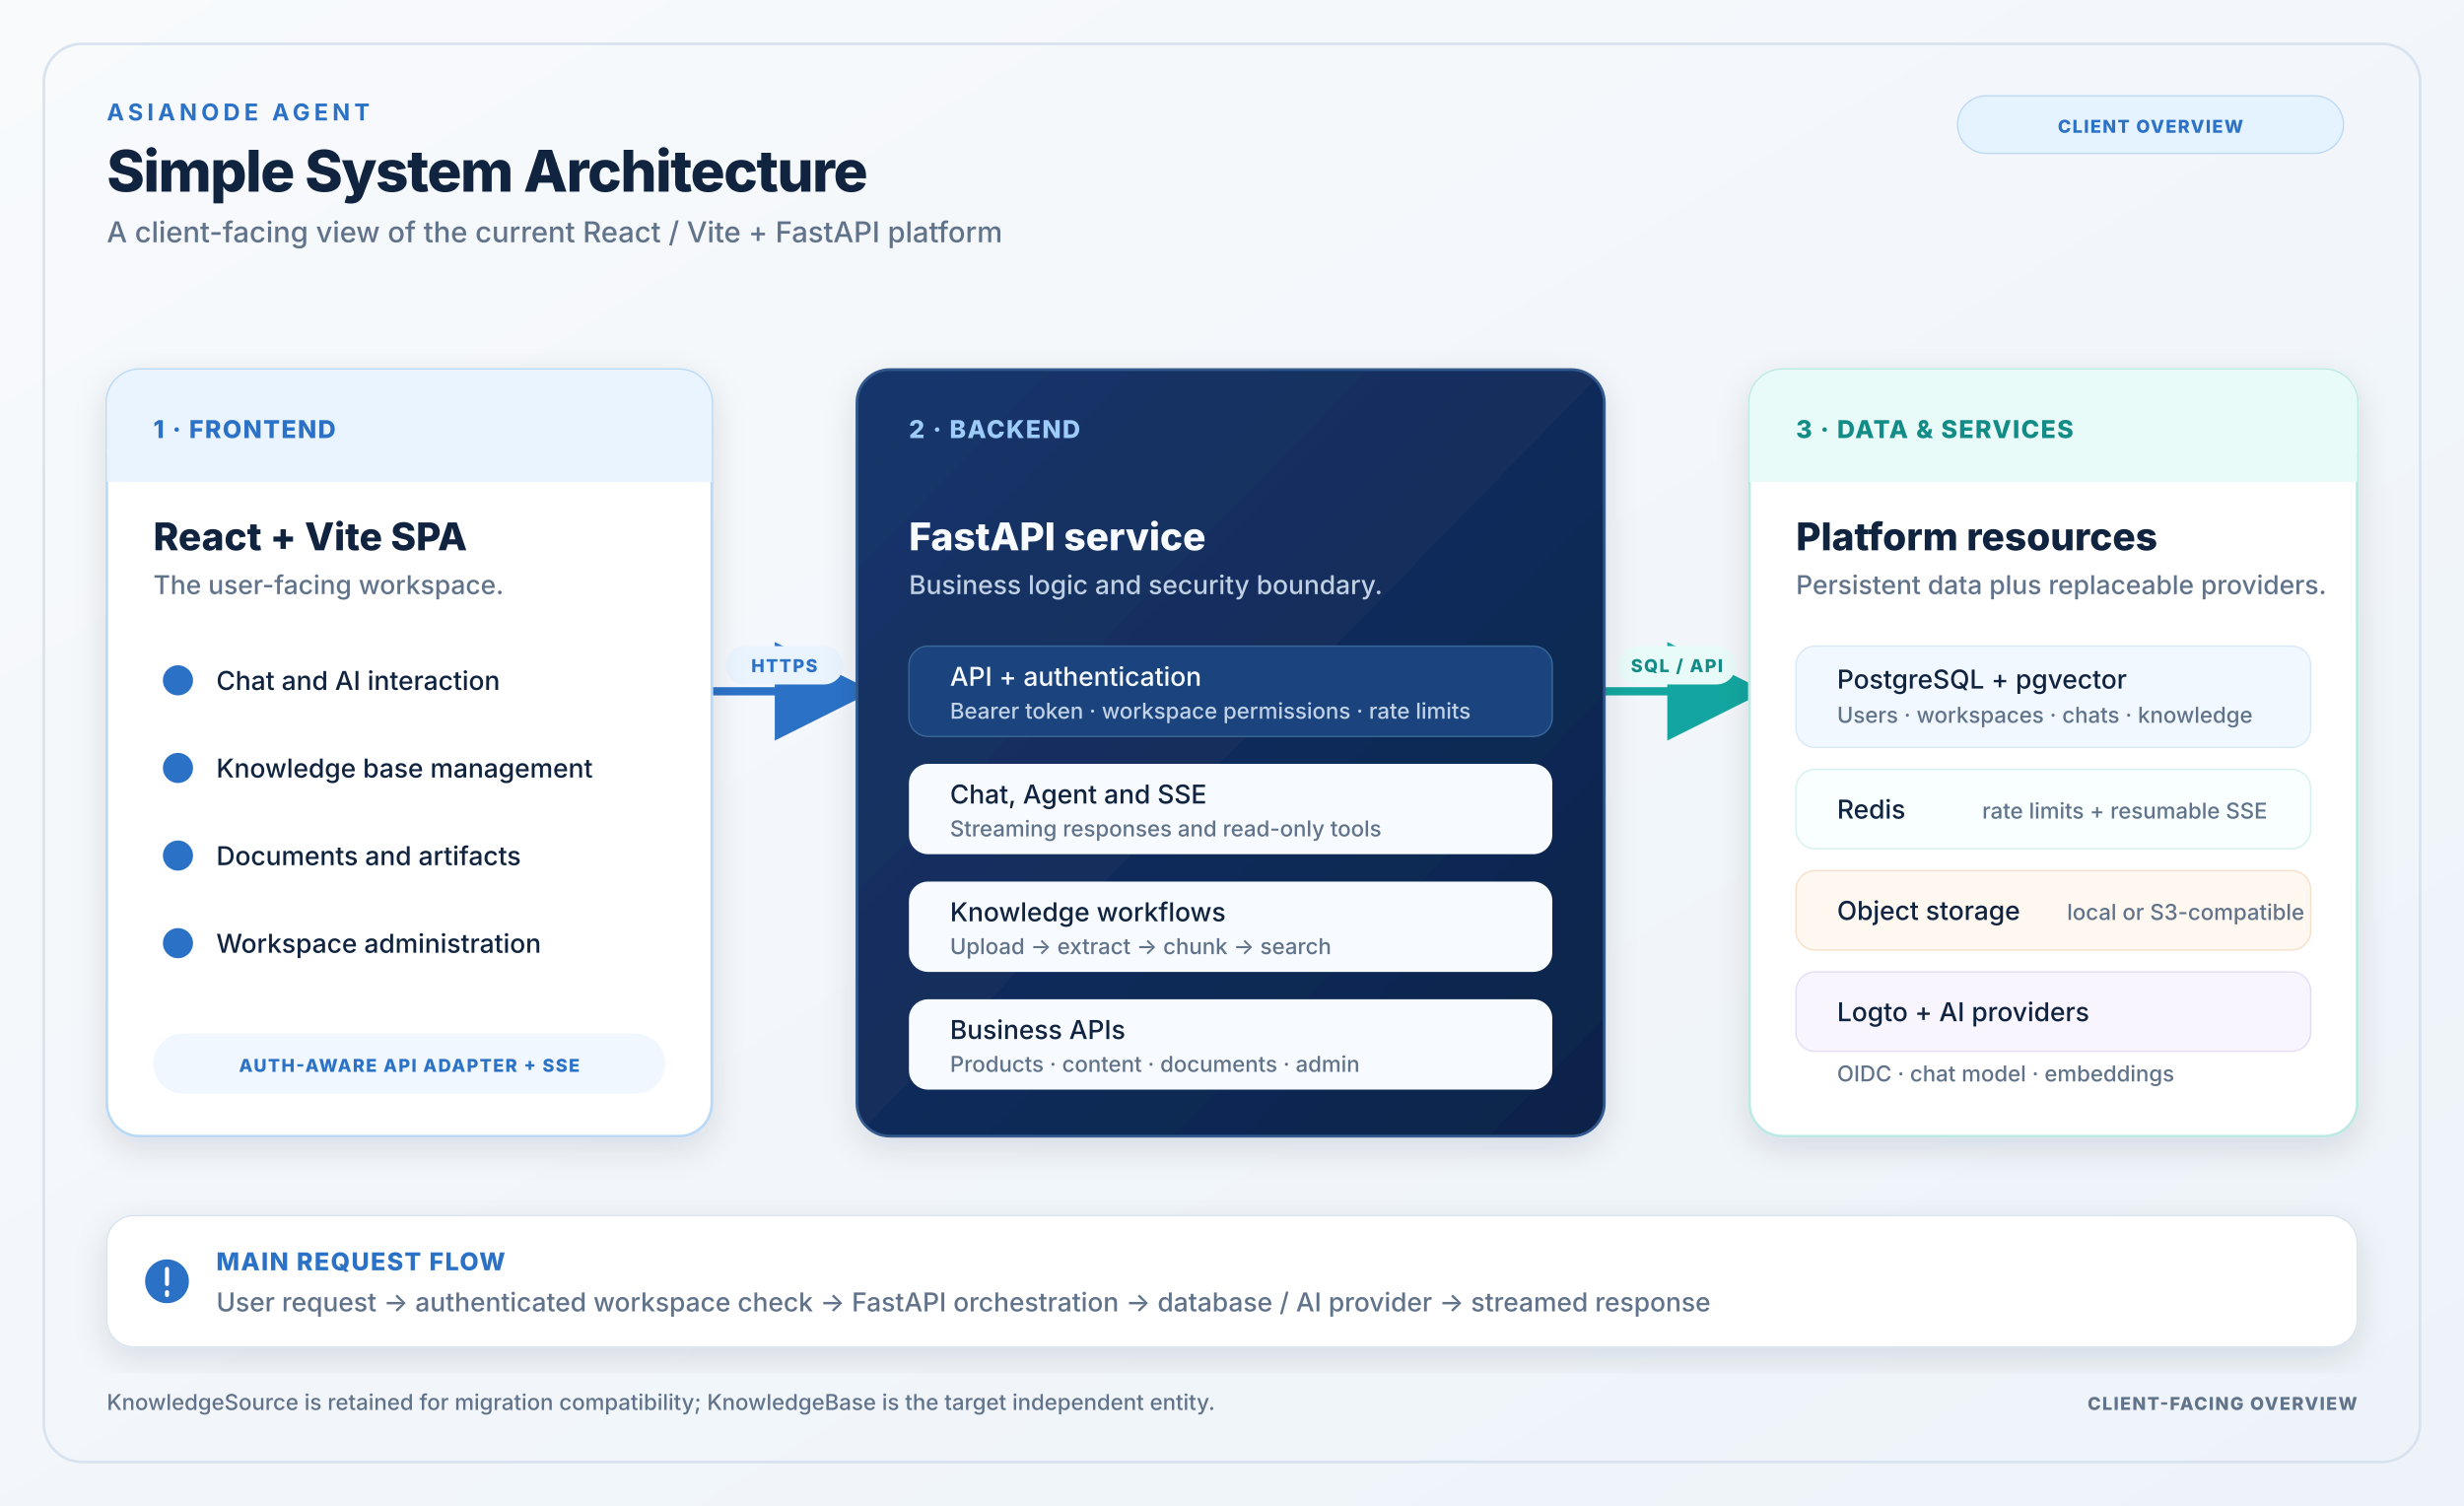
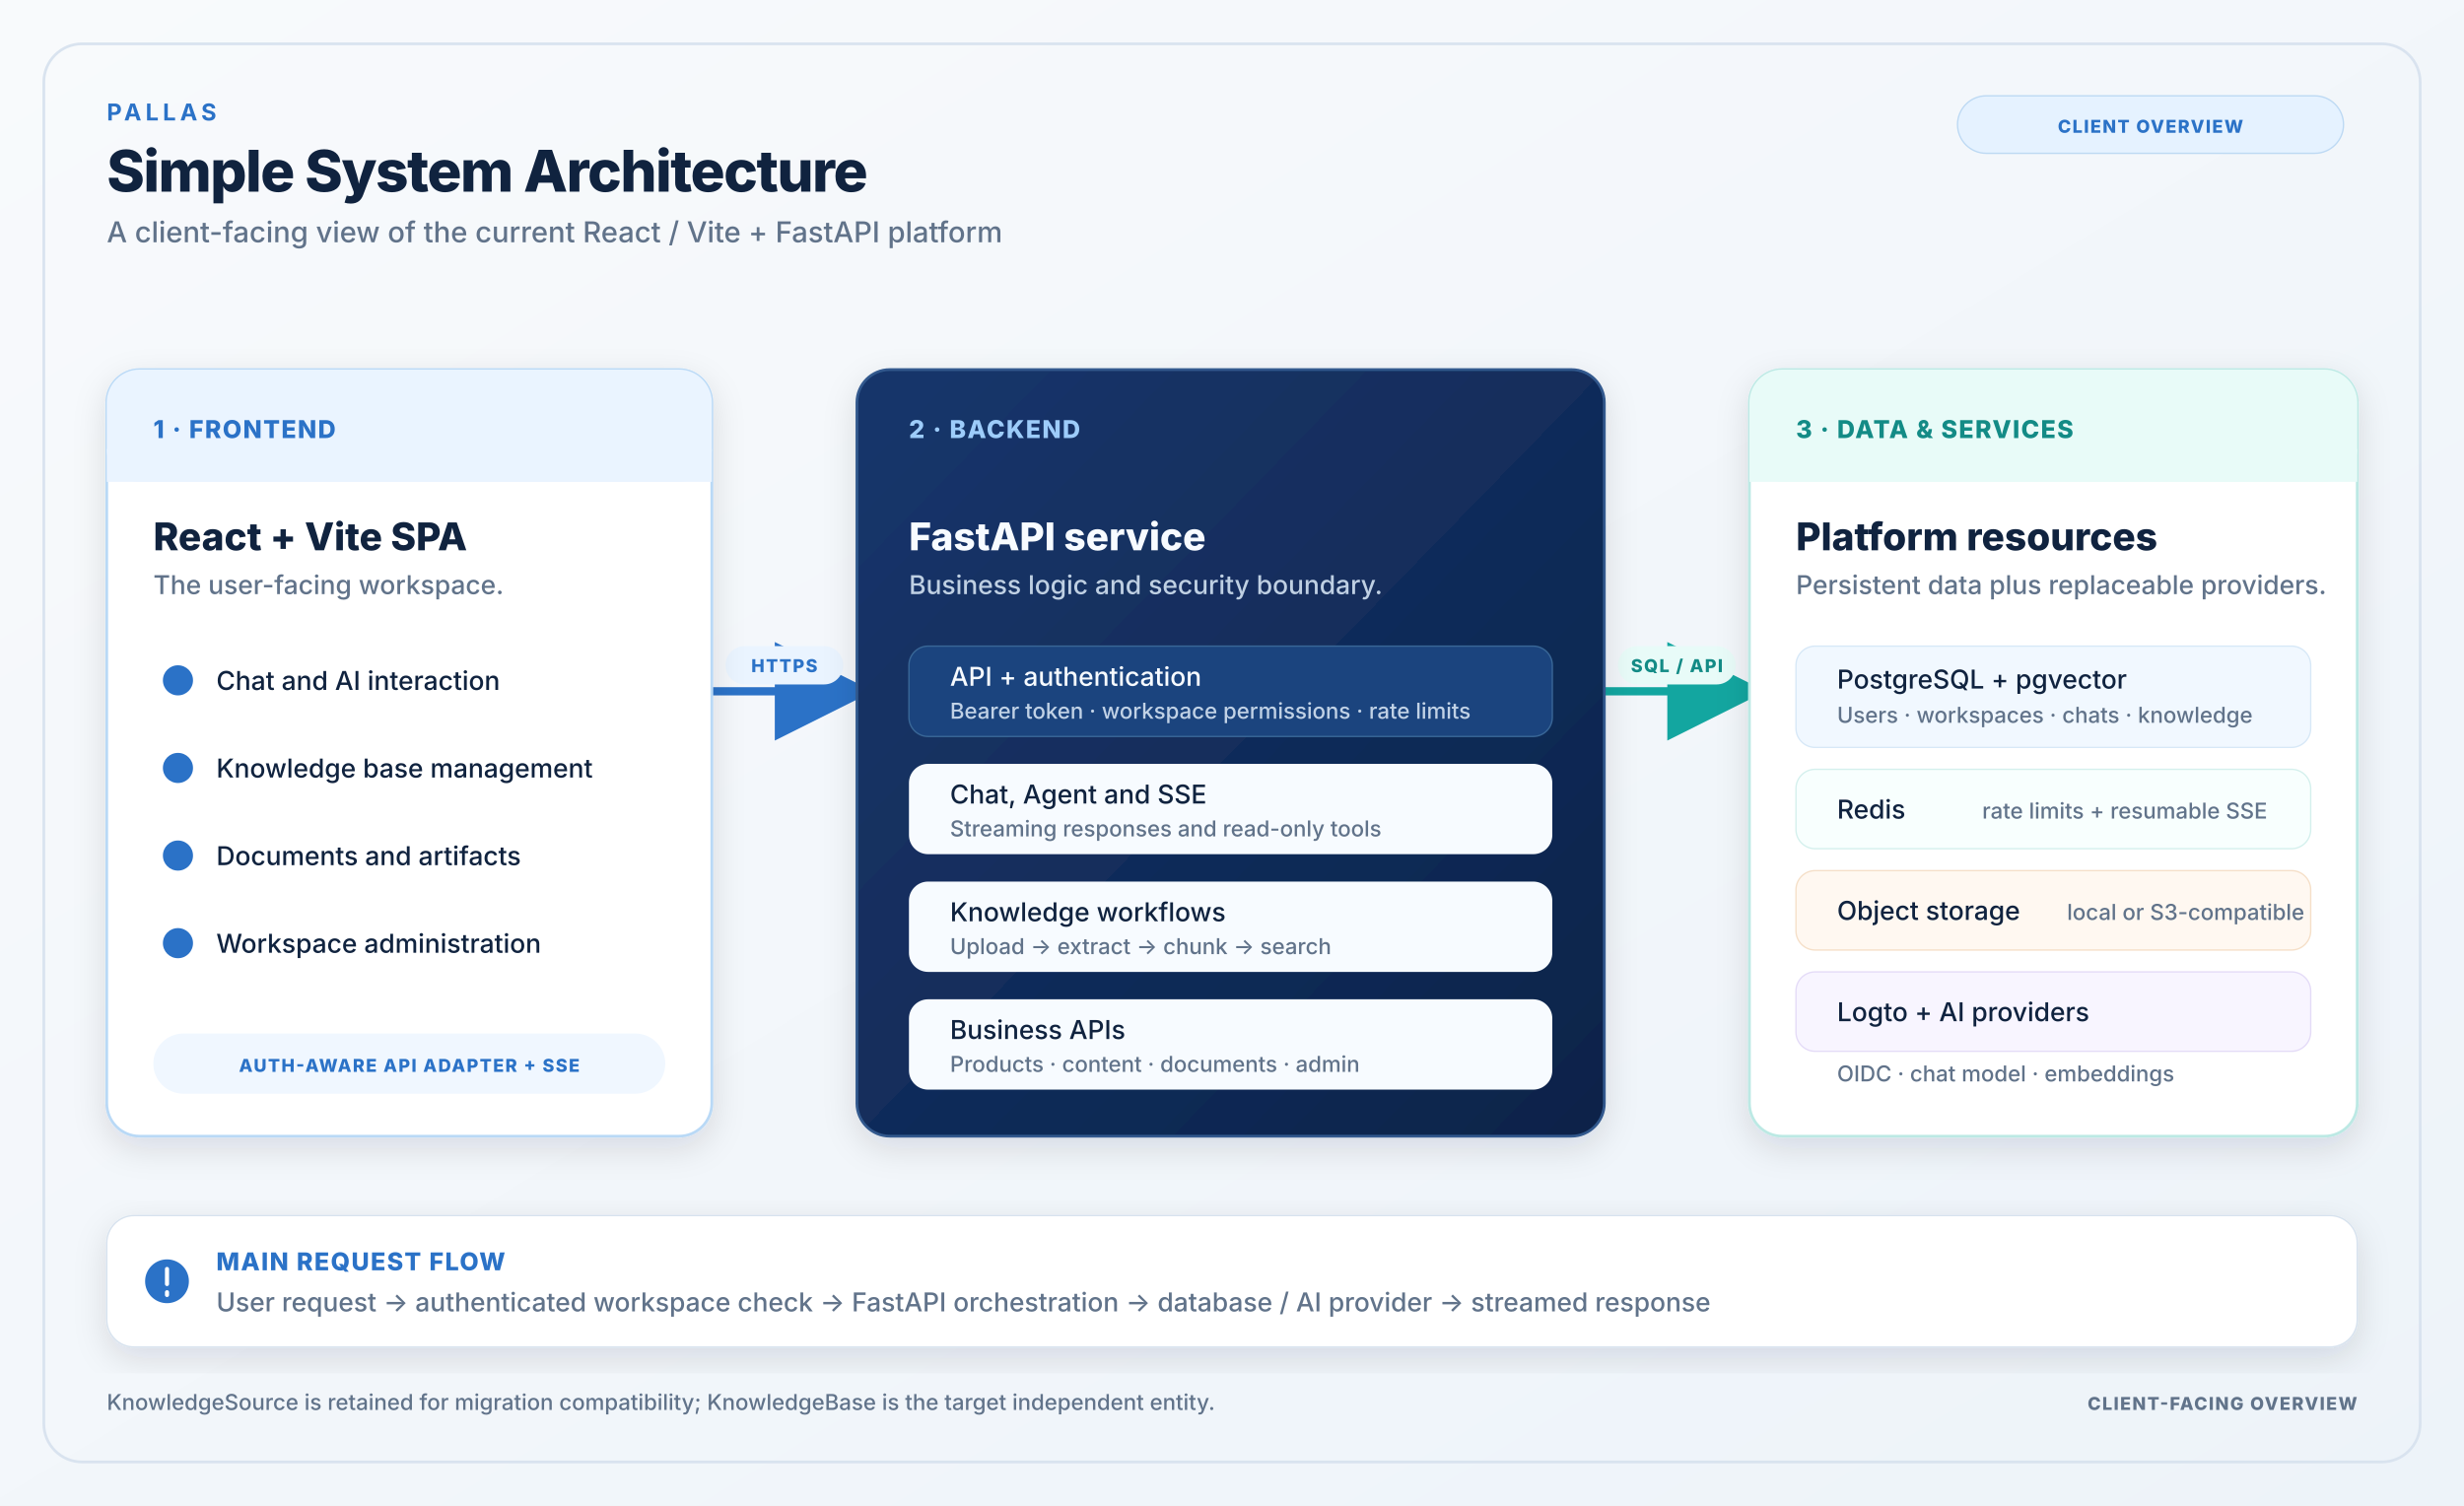
<svg xmlns="http://www.w3.org/2000/svg" width="1800" height="1100" viewBox="0 0 1800 1100" role="img" aria-labelledby="title desc">
  <defs>
    <linearGradient id="bg" x1="0" y1="0" x2="1" y2="1">
      <stop offset="0" stop-color="#f8fafc" />
      <stop offset="1" stop-color="#edf3f9" />
    </linearGradient>
    <linearGradient id="backend" x1="0" y1="0" x2="1" y2="1">
      <stop offset="0" stop-color="#16366c" />
      <stop offset="1" stop-color="#0d2349" />
    </linearGradient>
    <filter id="shadow" x="-20%" y="-20%" width="140%" height="140%">
      <feDropShadow dx="0" dy="8" stdDeviation="12" flood-color="#10243f" flood-opacity="0.12" />
    </filter>
    <marker id="arrow-blue" markerWidth="12" markerHeight="12" refX="10" refY="6" orient="auto" markerUnits="strokeWidth">
      <path d="M0,0 L12,6 L0,12 z" fill="#2b72c7" />
    </marker>
    <marker id="arrow-teal" markerWidth="12" markerHeight="12" refX="10" refY="6" orient="auto" markerUnits="strokeWidth">
      <path d="M0,0 L12,6 L0,12 z" fill="#13a6a0" />
    </marker>
    <style>
      .sans { font-family: Inter, -apple-system, BlinkMacSystemFont, "Segoe UI", Arial, sans-serif; }
      .ink { fill: #10233f; }
      .muted { fill: #61738a; }
      .white { fill: #f7fbff; }
      .dbmuted { fill: #b2c6dc; }
      .eyebrow { font-size: 17px; font-weight: 750; letter-spacing: 3px; }
      .title { font-size: 42px; font-weight: 760; letter-spacing: -1px; }
      .subtitle { font-size: 21px; font-weight: 450; }
      .section { font-size: 18px; font-weight: 760; letter-spacing: 1px; }
      .card-title { font-size: 28px; font-weight: 760; }
      .body { font-size: 19px; font-weight: 500; }
      .small { font-size: 16px; font-weight: 500; }
      .label { font-size: 13px; font-weight: 760; letter-spacing: 1px; }
    </style>
  </defs>
  <rect width="1800" height="1100" fill="url(#bg)" />
  <rect x="32" y="32" width="1736" height="1036" rx="28" fill="none" stroke="#d9e3ef" stroke-width="2" />
-   <text x="78" y="88" class="sans eyebrow" fill="#2b72c7">ASIANODE AGENT</text>
+   <text x="78" y="88" class="sans eyebrow" fill="#2b72c7">PALLAS</text>
  <text x="78" y="140" class="sans title ink">Simple System Architecture</text>
  <text x="78" y="177" class="sans subtitle muted">A client-facing view of the current React / Vite + FastAPI platform</text>
  <rect x="1430" y="70" width="282" height="42" rx="21" fill="#e5f2ff" stroke="#bdd9f3" />
  <text x="1571" y="97" text-anchor="middle" class="sans label" fill="#2b72c7">CLIENT OVERVIEW</text>
  <path d="M520 505 H626" fill="none" stroke="#2b72c7" stroke-width="6" marker-end="url(#arrow-blue)" />
  <path d="M1172 505 H1278" fill="none" stroke="#13a6a0" stroke-width="6" marker-end="url(#arrow-teal)" />
  <rect x="530" y="472" width="86" height="28" rx="14" fill="#eaf4ff" />
  <text x="573" y="491" text-anchor="middle" class="sans label" fill="#2b72c7">HTTPS</text>
  <rect x="1182" y="472" width="86" height="28" rx="14" fill="#e8fbf8" />
  <text x="1225" y="491" text-anchor="middle" class="sans label" fill="#138b86">SQL / API</text>
  <g filter="url(#shadow)">
    <rect x="78" y="270" width="442" height="560" rx="24" fill="#ffffff" stroke="#b9d9f6" stroke-width="2" />
  </g>
  <rect x="78" y="270" width="442" height="82" rx="24" fill="#eaf4ff" />
  <rect x="78" y="328" width="442" height="24" fill="#eaf4ff" />
  <text x="112" y="320" class="sans section" fill="#2b72c7">1 · FRONTEND</text>
  <text x="112" y="402" class="sans card-title ink">React + Vite SPA</text>
  <text x="112" y="434" class="sans body muted">The user-facing workspace.</text>
  <circle cx="130" cy="497" r="11" fill="#2b72c7" />
  <text x="158" y="504" class="sans body ink">Chat and AI interaction</text>
  <circle cx="130" cy="561" r="11" fill="#2b72c7" />
  <text x="158" y="568" class="sans body ink">Knowledge base management</text>
  <circle cx="130" cy="625" r="11" fill="#2b72c7" />
  <text x="158" y="632" class="sans body ink">Documents and artifacts</text>
  <circle cx="130" cy="689" r="11" fill="#2b72c7" />
  <text x="158" y="696" class="sans body ink">Workspace administration</text>
  <rect x="112" y="755" width="374" height="44" rx="22" fill="#f0f7ff" />
  <text x="299" y="783" text-anchor="middle" class="sans label" fill="#2b72c7">AUTH-AWARE API ADAPTER + SSE</text>
  <g filter="url(#shadow)">
    <rect x="626" y="270" width="546" height="560" rx="24" fill="url(#backend)" stroke="#31598d" stroke-width="2" />
  </g>
  <text x="664" y="320" class="sans section" fill="#9dccfa">2 · BACKEND</text>
  <text x="664" y="402" class="sans card-title white">FastAPI service</text>
  <text x="664" y="434" class="sans body" fill="#bfd0e3">Business logic and security boundary.</text>
  <rect x="664" y="472" width="470" height="66" rx="14" fill="#1b447e" stroke="#396797" />
  <text x="694" y="501" class="sans body white">API + authentication</text>
  <text x="694" y="525" class="sans small" fill="#c1d2e6">Bearer token · workspace permissions · rate limits</text>
  <rect x="664" y="558" width="470" height="66" rx="14" fill="#f7fbff" />
  <text x="694" y="587" class="sans body ink">Chat, Agent and SSE</text>
  <text x="694" y="611" class="sans small muted">Streaming responses and read-only tools</text>
  <rect x="664" y="644" width="470" height="66" rx="14" fill="#f7fbff" />
  <text x="694" y="673" class="sans body ink">Knowledge workflows</text>
  <text x="694" y="697" class="sans small muted">Upload → extract → chunk → search</text>
  <rect x="664" y="730" width="470" height="66" rx="14" fill="#f7fbff" />
  <text x="694" y="759" class="sans body ink">Business APIs</text>
  <text x="694" y="783" class="sans small muted">Products · content · documents · admin</text>
  <g filter="url(#shadow)">
    <rect x="1278" y="270" width="444" height="560" rx="24" fill="#ffffff" stroke="#bce9e4" stroke-width="2" />
  </g>
  <rect x="1278" y="270" width="444" height="82" rx="24" fill="#e8fbf8" />
  <rect x="1278" y="328" width="444" height="24" fill="#e8fbf8" />
  <text x="1312" y="320" class="sans section" fill="#138b86">3 · DATA &amp; SERVICES</text>
  <text x="1312" y="402" class="sans card-title ink">Platform resources</text>
  <text x="1312" y="434" class="sans body muted">Persistent data plus replaceable providers.</text>
  <rect x="1312" y="472" width="376" height="74" rx="14" fill="#f1f8ff" stroke="#d7e8f7" />
  <text x="1342" y="503" class="sans body ink">PostgreSQL + pgvector</text>
  <text x="1342" y="528" class="sans small muted">Users · workspaces · chats · knowledge</text>
  <rect x="1312" y="562" width="376" height="58" rx="14" fill="#f8fffe" stroke="#d4f0ed" />
  <text x="1342" y="598" class="sans body ink">Redis</text>
  <text x="1448" y="598" class="sans small muted">rate limits + resumable SSE</text>
  <rect x="1312" y="636" width="376" height="58" rx="14" fill="#fff8f1" stroke="#f5dfc8" />
  <text x="1342" y="672" class="sans body ink">Object storage</text>
  <text x="1510" y="672" class="sans small muted">local or S3-compatible</text>
  <rect x="1312" y="710" width="376" height="58" rx="14" fill="#f8f5ff" stroke="#e4dbf7" />
  <text x="1342" y="746" class="sans body ink">Logto + AI providers</text>
  <text x="1342" y="790" class="sans small muted">OIDC · chat model · embeddings</text>
  <rect x="78" y="888" width="1644" height="96" rx="20" fill="#ffffff" stroke="#d7e2ee" filter="url(#shadow)" />
  <circle cx="122" cy="936" r="16" fill="#2b72c7" />
  <path d="M122 927 v11 M122 944 v2" stroke="#fff" stroke-width="3" stroke-linecap="round" />
  <text x="158" y="928" class="sans section" fill="#2b72c7">MAIN REQUEST FLOW</text>
  <text x="158" y="958" class="sans body muted">User request → authenticated workspace check → FastAPI orchestration → database / AI provider → streamed response</text>
  <text x="78" y="1030" class="sans small muted">KnowledgeSource is retained for migration compatibility; KnowledgeBase is the target independent entity.</text>
  <text x="1722" y="1030" text-anchor="end" class="sans label" fill="#61738a">CLIENT-FACING OVERVIEW</text>
</svg>
